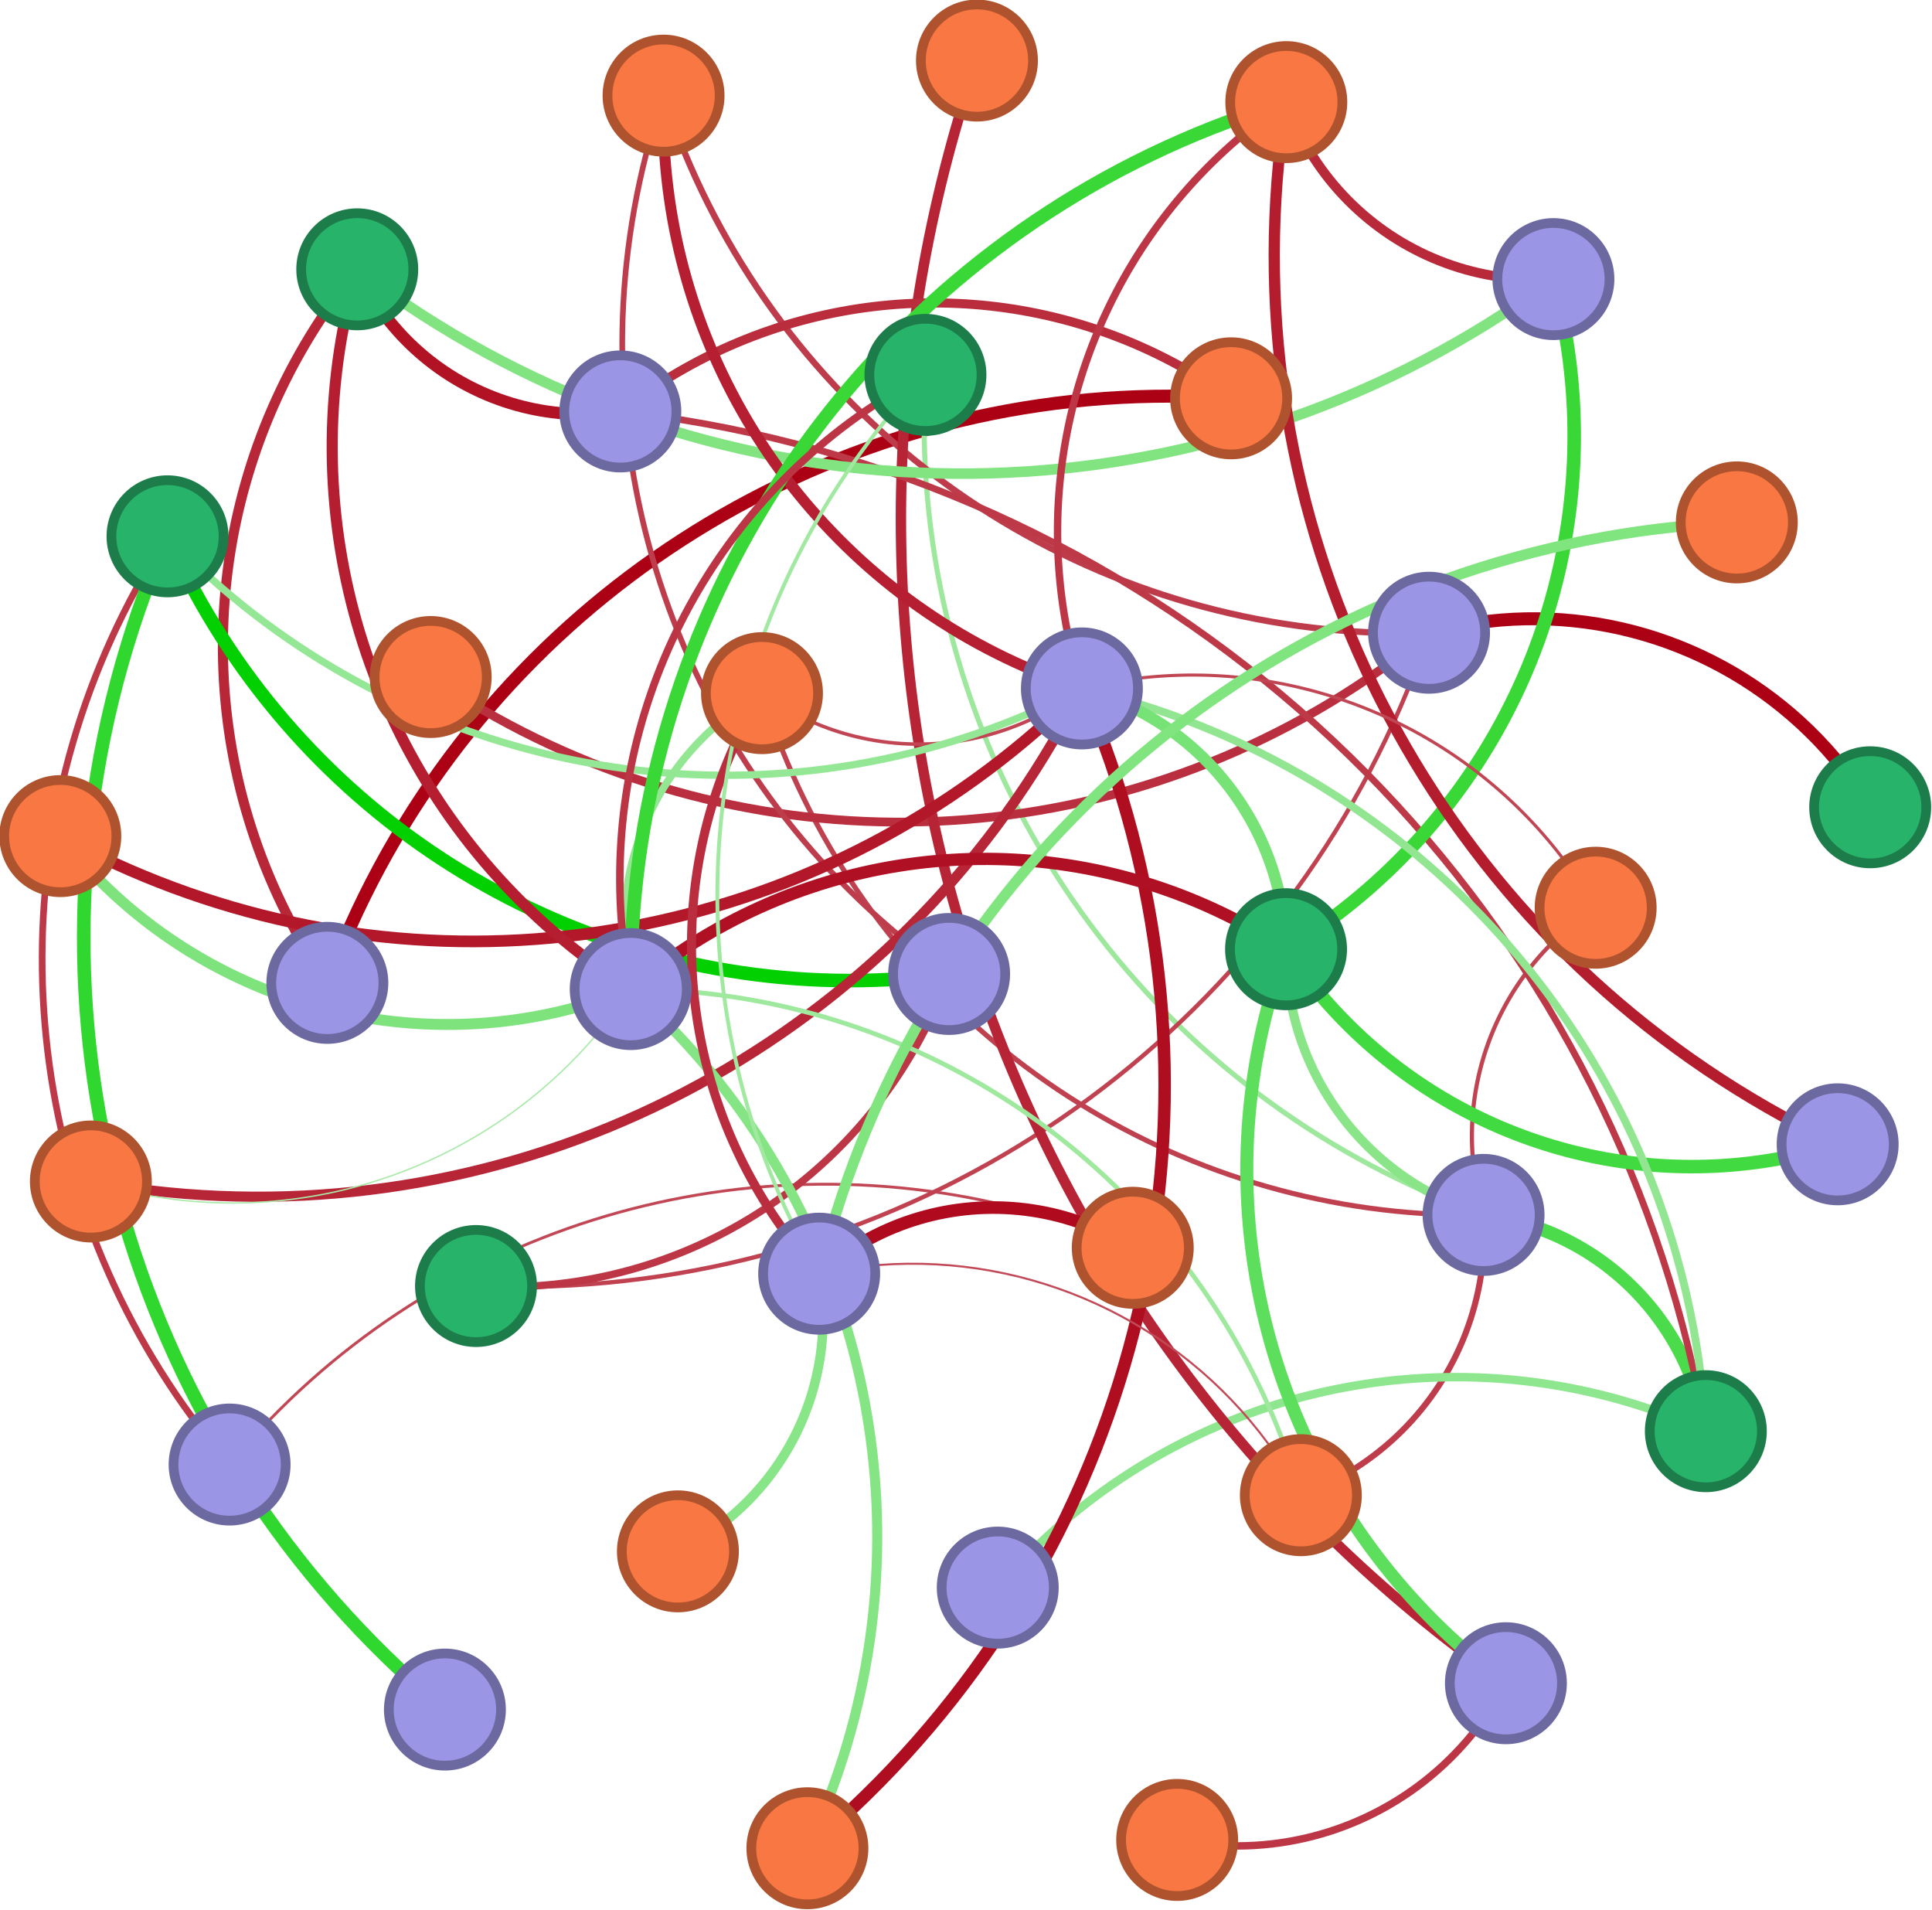
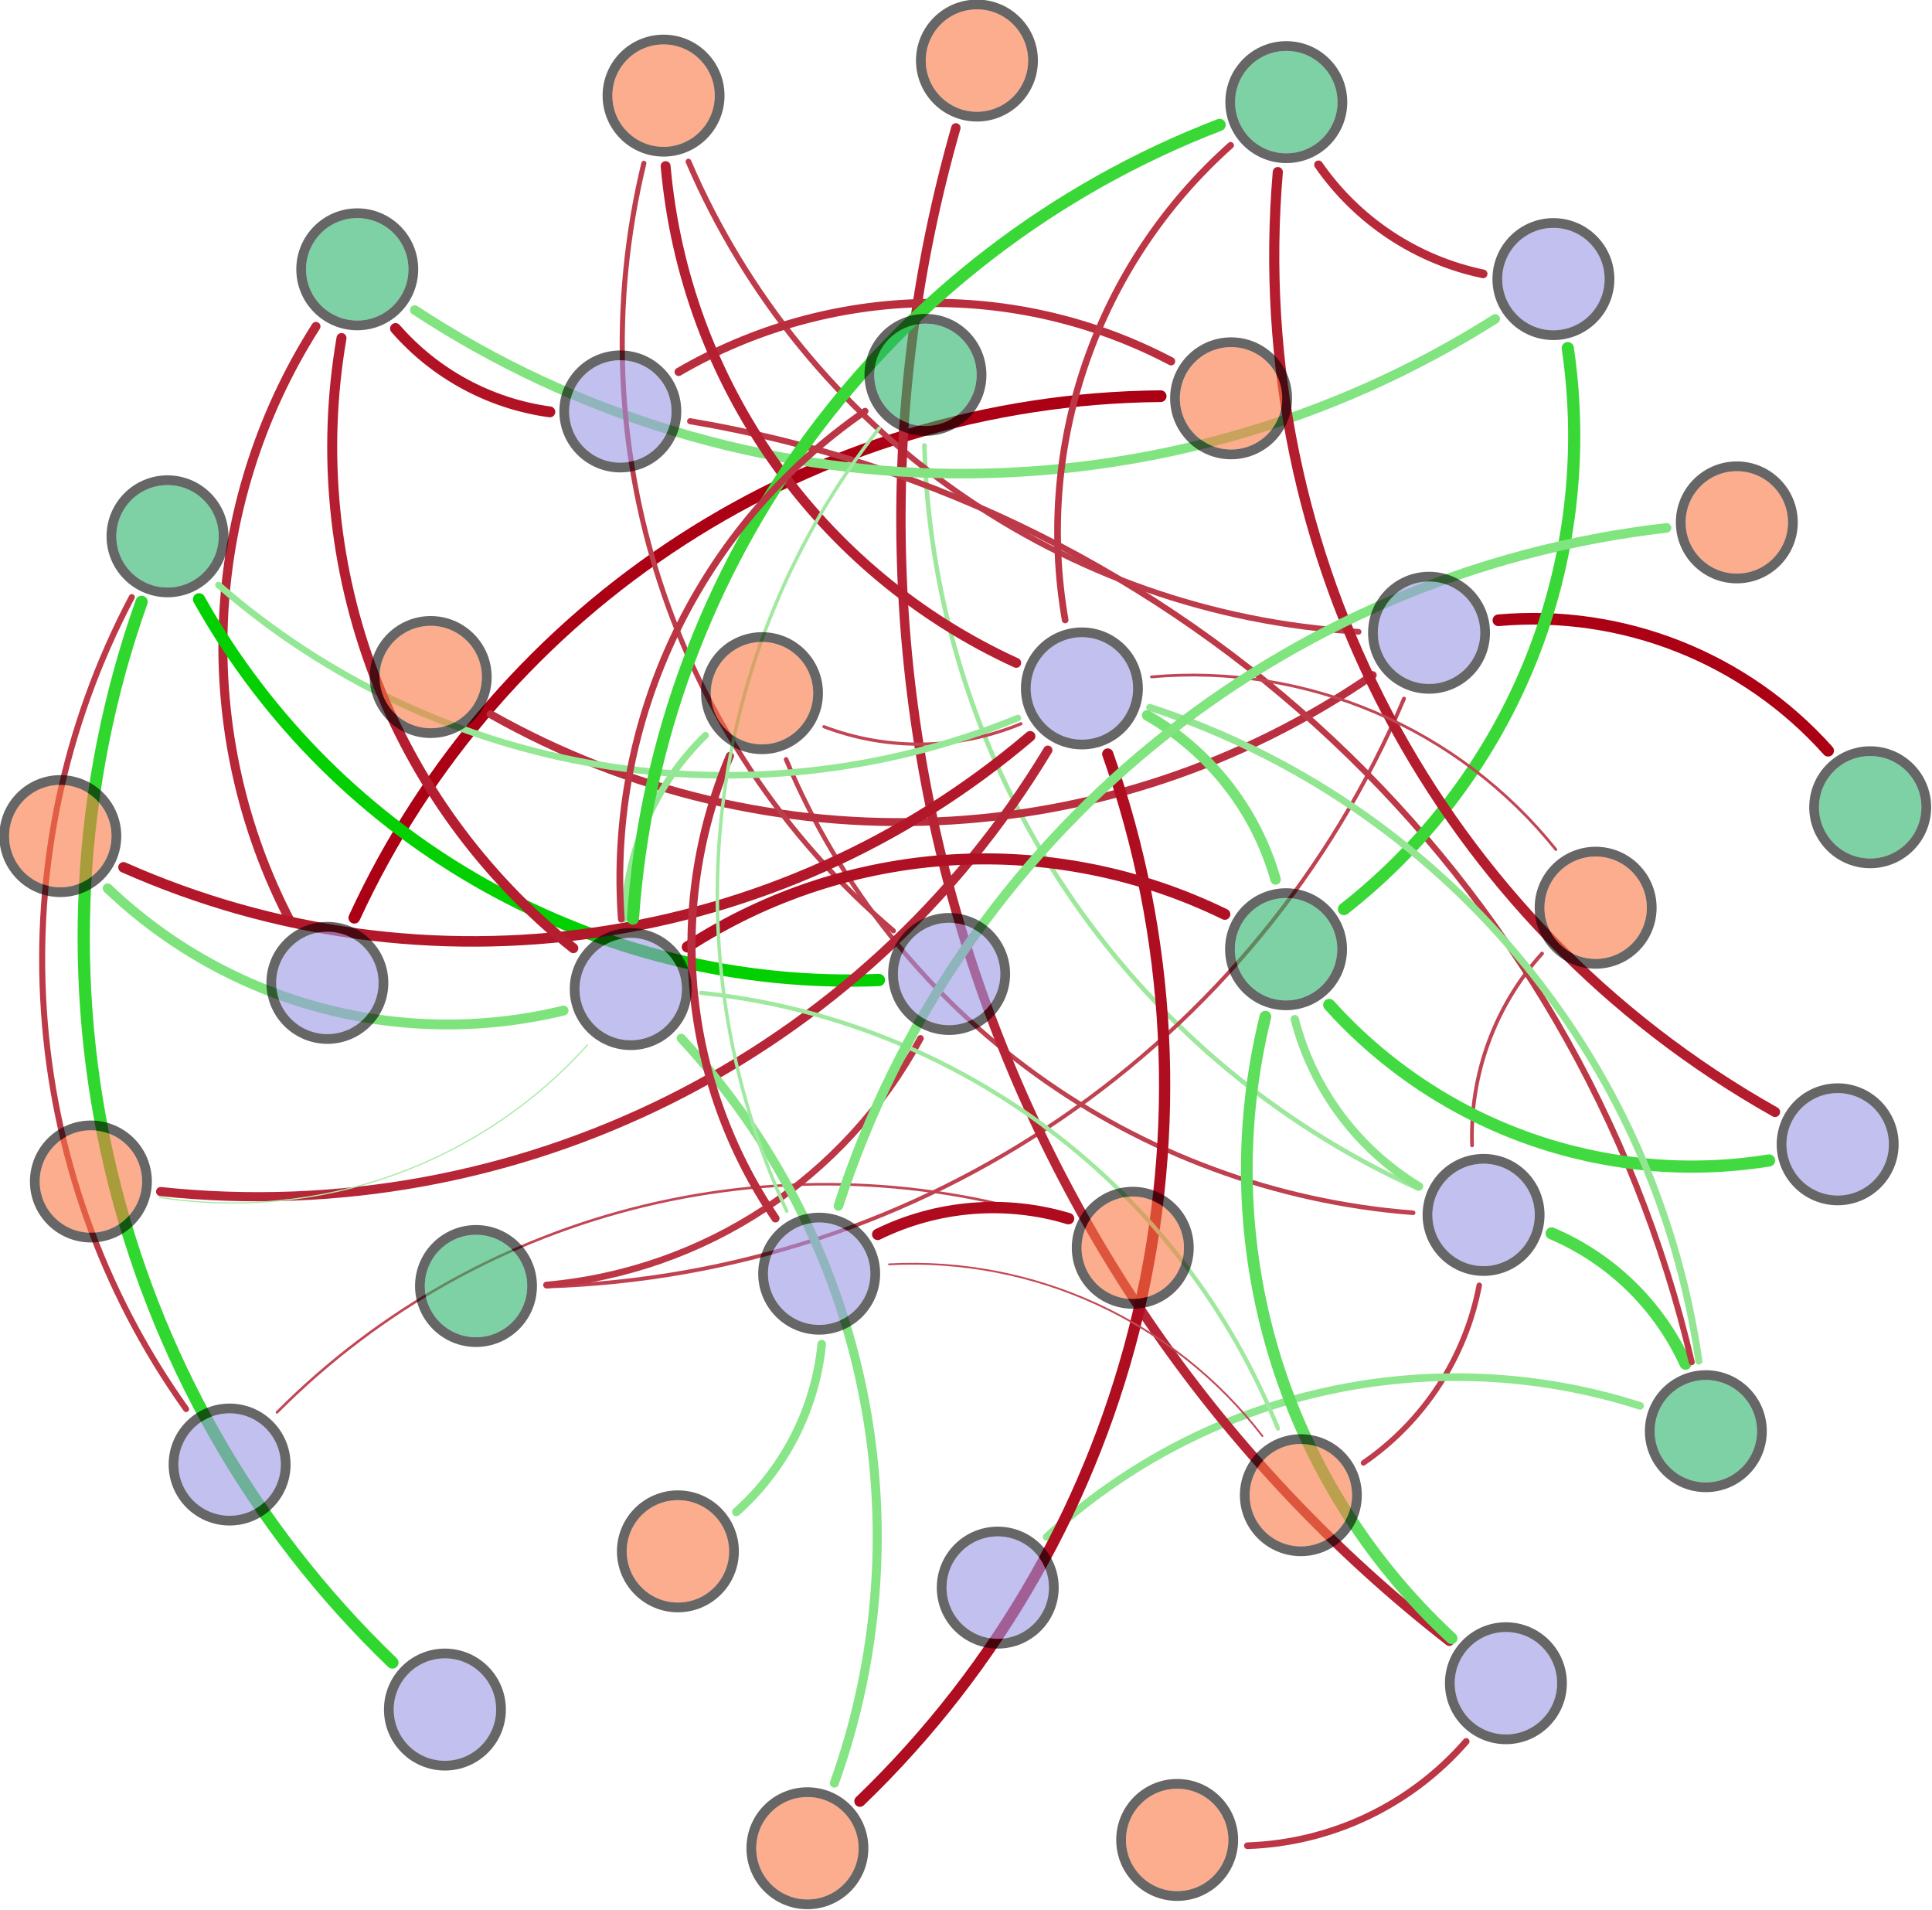
<svg xmlns="http://www.w3.org/2000/svg" contentScriptType="text/ecmascript" width="1420.0" zoomAndPan="magnify" contentStyleType="text/css" viewBox="-707 -697 1420 1403" height="1403.0" preserveAspectRatio="xMidYMid meet" version="1.1">
  <g id="edges">
-     <path stroke-linecap="round" fill="none" class="id_Bacterial_16S_rRNA id_S-TN" d="M -449.474,-16.234 A 659.187,659.187 0,0 1,153.064,-405.898" stroke="#ac0014" stroke-width="9.568" stroke-opacity="1.0" />
-     <path stroke-linecap="round" fill="none" class="id_Bacterial_16S_rRNA id_W-NO_{2}^{-}" d="M -489.822,-12.935 A 437.343,437.343 0,0 1,-470.963,-463.012" stroke="#b72738" stroke-width="7.388" stroke-opacity="1.0" />
-     <path stroke-linecap="round" fill="none" class="id_Archaeal_16S_rRNA id_S-TP" d="M 375.317,151.691 A 200.243,200.243 0,0 1,431.217,-1.474" stroke="#c04351" stroke-width="3.031" stroke-opacity="1.0" />
-     <path stroke-linecap="round" fill="none" class="id_Archaeal_16S_rRNA id_S-Size-d(0.5)" d="M 381.439,240.512 A 204.89,204.89 0,0 1,289.275,381.861" stroke="#be3c4b" stroke-width="4.473" stroke-opacity="1.0" />
-     <path stroke-linecap="round" fill="none" class="id_Archaeal_16S_rRNA id_S-Size-d(0.9)" d="M 338.615,194.701 A 545.356,545.356 0,0 1,-131.907,-145.452" stroke="#bf404e" stroke-width="3.726" stroke-opacity="1.0" />
-     <path stroke-linecap="round" fill="none" class="id_Archaeal_16S_rRNA id_W-pH" d="M 426.85,206.679 A 189.937,189.937 0,0 1,534.658,311.555" stroke="#4cdb4b" stroke-width="9.846" stroke-opacity="1.0" />
-     <path stroke-linecap="round" fill="none" class="id_Archaeal_16S_rRNA id_W-TN" d="M 341.749,179.261 A 617.627,617.627 0,0 1,-27.727,-376.74" stroke="#9de89c" stroke-width="3.718" stroke-opacity="1.0" />
-     <path stroke-linecap="round" fill="none" class="id_Archaeal_16S_rRNA id_W-NH_{4}^{+}" d="M 342.115,178.366 A 202.746,202.746 0,0 1,242.997,45.063" stroke="#8ae589" stroke-width="6.773" stroke-opacity="1.0" />
-     <path stroke-linecap="round" fill="none" class="id_AOA_amoA id_S-Size-d(0.1)" d="M -508.33,345.844 A 568.877,568.877 0,0 1,83.773,203.763" stroke="#c14755" stroke-width="2.103" stroke-opacity="1.0" />
-     <path stroke-linecap="round" fill="none" class="id_AOA_amoA id_W-COD" d="M -566.099,344.104 A 569.688,569.688 0,0 1,-606.813,-264.423" stroke="#bd3948" stroke-width="4.912" stroke-opacity="1.0" />
-     <path stroke-linecap="round" fill="none" class="id_AOB_amoA id_W-COD" d="M -413.511,529.516 A 738.274,738.274 0,0 1,-600.537,-261.32" stroke="#30d72e" stroke-width="9.981" stroke-opacity="1.0" />
-     <path stroke-linecap="round" fill="none" class="id_nxrA id_S-Size-d((0.9-0.1)/0.5)" d="M 298.531,-232.376 A 572.713,572.713 0,0 1,-203.734,-584.72" stroke="#bd3b4a" stroke-width="4.667" stroke-opacity="1.0" />
-     <path stroke-linecap="round" fill="none" class="id_nxrA id_HIX" d="M 307.698,-204.891 A 612.078,612.078 0,0 1,-352.547,-175.608" stroke="#ba2f3f" stroke-width="6.479" stroke-opacity="1.0" />
-     <path stroke-linecap="round" fill="none" class="id_nxrA id_W-NO_{3}^{-}" d="M 387.326,-240.494 A 290.572,290.572 0,0 1,641.26,-140.056" stroke="#ac0115" stroke-width="9.521" stroke-opacity="1.0" />
-     <path stroke-linecap="round" fill="none" class="id_nxrA id_W-T" d="M 327.626,-190.089 A 707.653,707.653 0,0 1,-312.344,248.505" stroke="#c04251" stroke-width="3.165" stroke-opacity="1.0" />
-     <path stroke-linecap="round" fill="none" class="id_narG id_W-pH" d="M 57.206,437.165 A 444.156,444.156 0,0 1,505.1,338.248" stroke="#8ee68e" stroke-width="6.225" stroke-opacity="1.0" />
-     <path stroke-linecap="round" fill="none" class="id_napA id_Ⅲ-Area" d="M 375.157,577.281 A 223.05,223.05 0,0 1,202.79,659.433" stroke="#bc3645" stroke-width="5.465" stroke-opacity="1.0" />
-     <path stroke-linecap="round" fill="none" class="id_napA id_Ⅴ-Area" d="M 363.72,513.362 A 1045.134,1045.134 0,0 1,-2.489,-609.789" stroke="#b72435" stroke-width="7.647" stroke-opacity="1.0" />
-     <path stroke-linecap="round" fill="none" class="id_napA id_W-NH_{4}^{+}" d="M 365.103,511.576 A 469.212,469.212 0,0 1,224.794,43.254" stroke="#5ede5d" stroke-width="9.555" stroke-opacity="1.0" />
-     <path stroke-linecap="round" fill="none" class="id_nirK id_S-TN" d="M -214.226,-420.146 A 374.176,374.176 0,0 1,159.929,-428.187" stroke="#b92d3d" stroke-width="6.708" stroke-opacity="1.0" />
-     <path stroke-linecap="round" fill="none" class="id_nirK id_W-pH" d="M -206.68,-388.627 A 912.141,912.141 0,0 1,537.972,310.759" stroke="#bd3948" stroke-width="4.951" stroke-opacity="1.0" />
-     <path stroke-linecap="round" fill="none" class="id_nirK id_W-NO_{2}^{-}" d="M -295.857,-393.514 A 183.127,183.127 0,0 1,-420.826,-461.018" stroke="#b11325" stroke-width="8.877" stroke-opacity="1.0" />
-     <path stroke-linecap="round" fill="none" class="id_nirS id_W-DO" d="M 390.012,-494.419 A 196.243,196.243 0,0 1,258.171,-581.754" stroke="#b82a3a" stroke-width="7.082" stroke-opacity="1.0" />
-     <path stroke-linecap="round" fill="none" class="id_nirS id_W-NO_{2}^{-}" d="M 397.888,-466.442 A 732.66,732.66 0,0 1,-407.987,-473.031" stroke="#81e480" stroke-width="7.779" stroke-opacity="1.0" />
-     <path stroke-linecap="round" fill="none" class="id_nirS id_W-NH_{4}^{+}" d="M 444.216,-448.127 A 441.827,441.827 0,0 1,275.25,-24.717" stroke="#39d837" stroke-width="9.96" stroke-opacity="1.0" />
-     <path stroke-linecap="round" fill="none" class="id_cnorB id_S-Size-d((0.9-0.1)/0.5)" d="M -45.002,-8.495 A 565.589,565.589 0,0 1,-232.081,-583.796" stroke="#be3d4c" stroke-width="4.16" stroke-opacity="1.0" />
-     <path stroke-linecap="round" fill="none" class="id_cnorB id_W-COD" d="M -54.015,22.836 A 548.646,548.646 0,0 1,-564.081,-262.722" stroke="#02d000" stroke-width="10.0" stroke-opacity="1.0" />
-     <path stroke-linecap="round" fill="none" class="id_cnorB id_W-T" d="M -27.218,59.813 A 347.111,347.111 0,0 1,-312.341,247.829" stroke="#bc3646" stroke-width="5.425" stroke-opacity="1.0" />
-     <path stroke-linecap="round" fill="none" class="id_hzsA id_W-DO" d="M 603.753,123.517 A 722.037,722.037 0,0 1,232.798,-577.518" stroke="#b41d2e" stroke-width="8.272" stroke-opacity="1.0" />
-     <path stroke-linecap="round" fill="none" class="id_hzsA id_W-NH_{4}^{+}" d="M 600.158,154.568 A 358.357,358.357 0,0 1,265.344,36.182" stroke="#42da41" stroke-width="9.92" stroke-opacity="1.0" />
-     <path stroke-linecap="round" fill="none" class="id_hzsB id_S-TP" d="M 132.298,-198.91 A 342.13,342.13 0,0 1,440.881,-67.212" stroke="#c14654" stroke-width="2.278" stroke-opacity="1.0" />
-     <path stroke-linecap="round" fill="none" class="id_hzsB id_S-Size-d(0.9)" d="M 49.84,-167.951 A 195.963,195.963 0,0 1,-107.942,-165.619" stroke="#c14553" stroke-width="2.585" stroke-opacity="1.0" />
-     <path stroke-linecap="round" fill="none" class="id_hzsB id_S-Size-d((0.9-0.1)/0.5)" d="M 46.3,-207.039 A 444.324,444.324 0,0 1,-218.326,-581.942" stroke="#b51f31" stroke-width="8.076" stroke-opacity="1.0" />
-     <path stroke-linecap="round" fill="none" class="id_hzsB id_Ⅰ-Area" d="M 66.751,-151.785 A 677.934,677.934 0,0 1,-595.895,177.841" stroke="#b72637" stroke-width="7.478" stroke-opacity="1.0" />
-     <path stroke-linecap="round" fill="none" class="id_hzsB id_Ⅱ-Area" d="M 55.448,-160.538 A 632.215,632.215 0,0 1,-622.626,-62.542" stroke="#b3182a" stroke-width="8.582" stroke-opacity="1.0" />
-     <path stroke-linecap="round" fill="none" class="id_hzsB id_Ⅳ-Area" d="M 104.812,-149.529 A 729.861,729.861 0,0 1,-80.048,631.427" stroke="#af0d20" stroke-width="9.156" stroke-opacity="1.0" />
-     <path stroke-linecap="round" fill="none" class="id_hzsB id_W-pH" d="M 131.401,-179.341 A 594.081,594.081 0,0 1,542.616,310.079" stroke="#92e691" stroke-width="5.745" stroke-opacity="1.0" />
-     <path stroke-linecap="round" fill="none" class="id_hzsB id_W-DO" d="M 77.138,-234.545 A 380.234,380.234 0,0 1,202.773,-594.826" stroke="#bc3645" stroke-width="5.45" stroke-opacity="1.0" />
-     <path stroke-linecap="round" fill="none" class="id_hzsB id_W-NH_{4}^{+}" d="M 129.888,-174.773 A 202.833,202.833 0,0 1,232.361,-43.897" stroke="#77e276" stroke-width="8.496" stroke-opacity="1.0" />
-     <path stroke-linecap="round" fill="none" class="id_hzsB id_W-COD" d="M 47.632,-172.077 A 567.744,567.744 0,0 1,-551.682,-271.759" stroke="#94e794" stroke-width="5.334" stroke-opacity="1.0" />
-     <path stroke-linecap="round" fill="none" class="id_hzo id_S-Size-d(0.5)" d="M -198.679,31.897 A 514.32,514.32 0,0 1,234.845,359.244" stroke="#9fe99e" stroke-width="3.428" stroke-opacity="1.0" />
-     <path stroke-linecap="round" fill="none" class="id_hzo id_S-Size-d(0.9)" d="M -248.467,-14.715 A 198.246,198.246 0,0 1,-183.335,-161.514" stroke="#93e792" stroke-width="5.566" stroke-opacity="1.0" />
-     <path stroke-linecap="round" fill="none" class="id_hzo id_Ⅰ-Area" d="M -270.5,65.497 A 351.01,351.01 0,0 1,-596.656,181.728" stroke="#a9eaa8" stroke-width="1.0" stroke-opacity="1.0" />
-     <path stroke-linecap="round" fill="none" class="id_hzo id_Ⅱ-Area" d="M -285.962,43.875 A 361.714,361.714 0,0 1,-632.893,-49.149" stroke="#7ee37d" stroke-width="8.038" stroke-opacity="1.0" />
-     <path stroke-linecap="round" fill="none" class="id_hzo id_Ⅳ-Area" d="M -211.148,60.863 A 537.143,537.143 0,0 1,-96.163,619.872" stroke="#85e484" stroke-width="7.375" stroke-opacity="1.0" />
-     <path stroke-linecap="round" fill="none" class="id_hzo id_W-DO" d="M -242.253,-14.984 A 675.45,675.45 0,0 1,195.947,-607.708" stroke="#39d837" stroke-width="9.961" stroke-opacity="1.0" />
-     <path stroke-linecap="round" fill="none" class="id_hzo id_W-TN" d="M -249.783,-14.546 A 417.19,417.19 0,0 1,-65.373,-398.747" stroke="#bc3545" stroke-width="5.528" stroke-opacity="1.0" />
-     <path stroke-linecap="round" fill="none" class="id_hzo id_W-NO_{2}^{-}" d="M -280.108,4.075 A 471.504,471.504 0,0 1,-454.756,-455.511" stroke="#b51e30" stroke-width="8.148" stroke-opacity="1.0" />
-     <path stroke-linecap="round" fill="none" class="id_hzo id_W-NH_{4}^{+}" d="M -207.725,2.742 A 402.126,402.126 0,0 1,199.512,-22.017" stroke="#b01023" stroke-width="9.014" stroke-opacity="1.0" />
-     <path stroke-linecap="round" fill="none" class="id_nifH id_S-Size-d(0.1)" d="M -68.176,213.293 A 192.717,192.717 0,0 1,85.119,200.636" stroke="#af0a1d" stroke-width="9.273" stroke-opacity="1.0" />
-     <path stroke-linecap="round" fill="none" class="id_nifH id_S-Size-d(0.5)" d="M -60.573,232.528 A 324.711,324.711 0,0 1,225.112,363.882" stroke="#c24957" stroke-width="1.481" stroke-opacity="1.0" />
-     <path stroke-linecap="round" fill="none" class="id_nifH id_S-Size-d(0.9)" d="M -133.046,204.071 A 357.211,357.211 0,0 1,-167.738,-147.966" stroke="#b92d3e" stroke-width="6.645" stroke-opacity="1.0" />
-     <path stroke-linecap="round" fill="none" class="id_nifH id_BIX" d="M -92.868,195.785 A 726.323,726.323 0,0 1,524.862,-309.851" stroke="#80e47f" stroke-width="7.813" stroke-opacity="1.0" />
-     <path stroke-linecap="round" fill="none" class="id_nifH id_β:α" d="M -102.445,283.667 A 190.786,190.786 0,0 1,-171.132,418.642" stroke="#88e588" stroke-width="6.967" stroke-opacity="1.0" />
-     <path stroke-linecap="round" fill="none" class="id_nifH id_W-TN" d="M -125.812,199.309 A 554.224,554.224 0,0 1,-56.366,-387.873" stroke="#a1e9a1" stroke-width="2.805" stroke-opacity="1.0" />
+     <path stroke-linecap="round" fill="none" class="id_Bacterial_16S_rRNA id_S-TN" d="M -446.576,-22.611 A 659.187,659.187 0,0 1,146.059,-405.871" stroke="#ac0014" stroke-width="8.611" stroke-opacity="1.0" />
+     <path stroke-linecap="round" fill="none" class="id_Bacterial_16S_rRNA id_W-NO_{2}^{-}" d="M -493.128,-19.117 A 437.343,437.343 0,0 1,-474.775,-457.128" stroke="#b72738" stroke-width="6.649" stroke-opacity="1.0" />
+     <path stroke-linecap="round" fill="none" class="id_Archaeal_16S_rRNA id_S-TP" d="M 374.953,144.649 A 200.243,200.243 0,0 1,426.402,3.677" stroke="#c04351" stroke-width="2.728" stroke-opacity="1.0" />
+     <path stroke-linecap="round" fill="none" class="id_Archaeal_16S_rRNA id_S-Size-d(0.5)" d="M 380.242,247.459 A 204.89,204.89 0,0 1,295.149,377.964" stroke="#be3c4b" stroke-width="4.026" stroke-opacity="1.0" />
+     <path stroke-linecap="round" fill="none" class="id_Archaeal_16S_rRNA id_S-Size-d(0.9)" d="M 331.625,194.204 A 545.356,545.356 0,0 1,-129.244,-138.972" stroke="#bf404e" stroke-width="3.354" stroke-opacity="1.0" />
+     <path stroke-linecap="round" fill="none" class="id_Archaeal_16S_rRNA id_W-pH" d="M 433.395,209.317 A 189.937,189.937 0,0 1,531.841,305.085" stroke="#4cdb4b" stroke-width="8.861" stroke-opacity="1.0" />
+     <path stroke-linecap="round" fill="none" class="id_Archaeal_16S_rRNA id_W-TN" d="M 335.35,176.411 A 617.627,617.627 0,0 1,-27.578,-369.736" stroke="#9de89c" stroke-width="3.346" stroke-opacity="1.0" />
+     <path stroke-linecap="round" fill="none" class="id_Archaeal_16S_rRNA id_W-NH_{4}^{+}" d="M 336.021,174.821 A 202.746,202.746 0,0 1,244.637,51.919" stroke="#8ae589" stroke-width="6.096" stroke-opacity="1.0" />
+     <path stroke-linecap="round" fill="none" class="id_AOA_amoA id_S-Size-d(0.1)" d="M -503.419,340.847 A 568.877,568.877 0,0 1,77.129,201.539" stroke="#c14755" stroke-width="1.893" stroke-opacity="1.0" />
+     <path stroke-linecap="round" fill="none" class="id_AOA_amoA id_W-COD" d="M -570.201,338.424 A 569.688,569.688 0,0 1,-610.122,-258.248" stroke="#bd3948" stroke-width="4.421" stroke-opacity="1.0" />
+     <path stroke-linecap="round" fill="none" class="id_AOB_amoA id_W-COD" d="M -418.585,524.689 A 738.274,738.274 0,0 1,-602.911,-254.731" stroke="#30d72e" stroke-width="8.983" stroke-opacity="1.0" />
+     <path stroke-linecap="round" fill="none" class="id_nxrA id_S-Size-d((0.9-0.1)/0.5)" d="M 291.534,-232.744 A 572.713,572.713 0,0 1,-201.006,-578.267" stroke="#bd3b4a" stroke-width="4.2" stroke-opacity="1.0" />
+     <path stroke-linecap="round" fill="none" class="id_nxrA id_HIX" d="M 301.952,-200.884 A 612.078,612.078 0,0 1,-346.469,-172.126" stroke="#ba2f3f" stroke-width="5.831" stroke-opacity="1.0" />
+     <path stroke-linecap="round" fill="none" class="id_nxrA id_W-NO_{3}^{-}" d="M 394.315,-241.198 A 290.572,290.572 0,0 1,636.644,-145.35" stroke="#ac0115" stroke-width="8.569" stroke-opacity="1.0" />
+     <path stroke-linecap="round" fill="none" class="id_nxrA id_W-T" d="M 324.932,-183.623 A 707.653,707.653 0,0 1,-305.342,248.325" stroke="#c04251" stroke-width="2.848" stroke-opacity="1.0" />
+     <path stroke-linecap="round" fill="none" class="id_narG id_W-pH" d="M 62.326,432.376 A 444.156,444.156 0,0 1,498.44,336.06" stroke="#8ee68e" stroke-width="5.603" stroke-opacity="1.0" />
+     <path stroke-linecap="round" fill="none" class="id_napA id_Ⅲ-Area" d="M 370.624,582.668 A 223.05,223.05 0,0 1,209.83,659.304" stroke="#bc3645" stroke-width="4.919" stroke-opacity="1.0" />
+     <path stroke-linecap="round" fill="none" class="id_napA id_Ⅴ-Area" d="M 358.182,509.079 A 1045.134,1045.134 0,0 1,-4.438,-603.063" stroke="#b72435" stroke-width="6.882" stroke-opacity="1.0" />
+     <path stroke-linecap="round" fill="none" class="id_napA id_W-NH_{4}^{+}" d="M 359.923,506.854 A 469.212,469.212 0,0 1,223.063,50.046" stroke="#5ede5d" stroke-width="8.6" stroke-opacity="1.0" />
+     <path stroke-linecap="round" fill="none" class="id_nirK id_S-TN" d="M -208.195,-423.727 A 374.176,374.176 0,0 1,153.749,-431.506" stroke="#b92d3d" stroke-width="6.038" stroke-opacity="1.0" />
+     <path stroke-linecap="round" fill="none" class="id_nirK id_W-pH" d="M -199.771,-387.487 A 912.141,912.141 0,0 1,536.402,303.935" stroke="#bd3948" stroke-width="4.456" stroke-opacity="1.0" />
+     <path stroke-linecap="round" fill="none" class="id_nirK id_W-NO_{2}^{-}" d="M -302.871,-394.334 A 183.127,183.127 0,0 1,-416.295,-455.602" stroke="#b11325" stroke-width="7.989" stroke-opacity="1.0" />
+     <path stroke-linecap="round" fill="none" class="id_nirS id_W-DO" d="M 383.084,-495.739 A 196.243,196.243 0,0 1,262.09,-575.889" stroke="#b82a3a" stroke-width="6.374" stroke-opacity="1.0" />
+     <path stroke-linecap="round" fill="none" class="id_nirS id_W-NO_{2}^{-}" d="M 391.989,-462.667 A 732.66,732.66 0,0 1,-402.15,-469.16" stroke="#81e480" stroke-width="7.001" stroke-opacity="1.0" />
+     <path stroke-linecap="round" fill="none" class="id_nirS id_W-NH_{4}^{+}" d="M 445.295,-441.2 A 441.827,441.827 0,0 1,280.801,-28.998" stroke="#39d837" stroke-width="8.964" stroke-opacity="1.0" />
+     <path stroke-linecap="round" fill="none" class="id_cnorB id_S-Size-d((0.9-0.1)/0.5)" d="M -50.369,-13 A 565.589,565.589 0,0 1,-233.772,-576.996" stroke="#be3d4c" stroke-width="3.744" stroke-opacity="1.0" />
+     <path stroke-linecap="round" fill="none" class="id_cnorB id_W-COD" d="M -61.015,23.151 A 548.646,548.646 0,0 1,-560.692,-256.589" stroke="#02d000" stroke-width="9.0" stroke-opacity="1.0" />
+     <path stroke-linecap="round" fill="none" class="id_cnorB id_W-T" d="M -30.481,66.026 A 347.111,347.111 0,0 1,-305.346,247.277" stroke="#bc3646" stroke-width="4.882" stroke-opacity="1.0" />
+     <path stroke-linecap="round" fill="none" class="id_hzsA id_W-DO" d="M 597.632,120.113 A 722.037,722.037 0,0 1,232.169,-570.542" stroke="#b41d2e" stroke-width="7.445" stroke-opacity="1.0" />
+     <path stroke-linecap="round" fill="none" class="id_hzsA id_W-NH_{4}^{+}" d="M 593.242,155.746 A 358.357,358.357 0,0 1,269.982,41.446" stroke="#42da41" stroke-width="8.928" stroke-opacity="1.0" />
+     <path stroke-linecap="round" fill="none" class="id_hzsB id_S-TP" d="M 139.282,-199.602 A 342.13,342.13 0,0 1,436.549,-72.734" stroke="#c14654" stroke-width="2.05" stroke-opacity="1.0" />
+     <path stroke-linecap="round" fill="none" class="id_hzsB id_S-Size-d(0.9)" d="M 43.375,-165.132 A 195.963,195.963 0,0 1,-101.396,-162.992" stroke="#c14553" stroke-width="2.327" stroke-opacity="1.0" />
+     <path stroke-linecap="round" fill="none" class="id_hzsB id_S-Size-d((0.9-0.1)/0.5)" d="M 39.903,-209.906 A 444.324,444.324 0,0 1,-217.767,-574.954" stroke="#b51f31" stroke-width="7.269" stroke-opacity="1.0" />
+     <path stroke-linecap="round" fill="none" class="id_hzsB id_Ⅰ-Area" d="M 63.168,-145.766 A 677.934,677.934 0,0 1,-588.934,178.614" stroke="#b72637" stroke-width="6.731" stroke-opacity="1.0" />
+     <path stroke-linecap="round" fill="none" class="id_hzsB id_Ⅱ-Area" d="M 50.139,-155.968 A 632.215,632.215 0,0 1,-616.24,-59.663" stroke="#b3182a" stroke-width="7.723" stroke-opacity="1.0" />
+     <path stroke-linecap="round" fill="none" class="id_hzsB id_Ⅳ-Area" d="M 107.18,-142.938 A 729.861,729.861 0,0 1,-74.977,626.597" stroke="#af0d20" stroke-width="8.24" stroke-opacity="1.0" />
+     <path stroke-linecap="round" fill="none" class="id_hzsB id_W-pH" d="M 138.073,-177.205 A 594.081,594.081 0,0 1,541.662,303.138" stroke="#92e691" stroke-width="5.171" stroke-opacity="1.0" />
+     <path stroke-linecap="round" fill="none" class="id_hzsB id_W-DO" d="M 75.876,-241.445 A 380.234,380.234 0,0 1,197.494,-590.207" stroke="#bc3645" stroke-width="4.905" stroke-opacity="1.0" />
+     <path stroke-linecap="round" fill="none" class="id_hzsB id_W-NH_{4}^{+}" d="M 136.069,-171.383 A 202.833,202.833 0,0 1,230.552,-50.711" stroke="#77e276" stroke-width="7.646" stroke-opacity="1.0" />
+     <path stroke-linecap="round" fill="none" class="id_hzsB id_W-COD" d="M 41.161,-169.39 A 567.744,567.744 0,0 1,-546.43,-267.122" stroke="#94e794" stroke-width="4.801" stroke-opacity="1.0" />
+     <path stroke-linecap="round" fill="none" class="id_hzo id_S-Size-d(0.5)" d="M -191.705,32.577 A 514.32,514.32 0,0 1,232.282,352.722" stroke="#9fe99e" stroke-width="3.085" stroke-opacity="1.0" />
+     <path stroke-linecap="round" fill="none" class="id_hzo id_S-Size-d(0.9)" d="M -248.338,-21.766 A 198.246,198.246 0,0 1,-188.476,-156.686" stroke="#93e792" stroke-width="5.01" stroke-opacity="1.0" />
+     <path stroke-linecap="round" fill="none" class="id_hzo id_Ⅰ-Area" d="M -275.141,70.76 A 351.01,351.01 0,0 1,-589.733,182.87" stroke="#a9eaa8" stroke-width="0.9" stroke-opacity="1.0" />
+     <path stroke-linecap="round" fill="none" class="id_hzo id_Ⅱ-Area" d="M -292.763,45.596 A 361.714,361.714 0,0 1,-627.865,-44.256" stroke="#7ee37d" stroke-width="7.234" stroke-opacity="1.0" />
+     <path stroke-linecap="round" fill="none" class="id_hzo id_Ⅳ-Area" d="M -206.339,65.96 A 537.143,537.143 0,0 1,-93.756,613.291" stroke="#85e484" stroke-width="6.638" stroke-opacity="1.0" />
+     <path stroke-linecap="round" fill="none" class="id_hzo id_W-DO" d="M -241.8,-21.974 A 675.45,675.45 0,0 1,189.397,-605.226" stroke="#39d837" stroke-width="8.965" stroke-opacity="1.0" />
+     <path stroke-linecap="round" fill="none" class="id_hzo id_W-TN" d="M -250.344,-21.536 A 417.19,417.19 0,0 1,-71.178,-394.813" stroke="#bc3545" stroke-width="4.975" stroke-opacity="1.0" />
+     <path stroke-linecap="round" fill="none" class="id_hzo id_W-NO_{2}^{-}" d="M -285.616,-0.259 A 471.504,471.504 0,0 1,-455.996,-448.612" stroke="#b51e30" stroke-width="7.333" stroke-opacity="1.0" />
+     <path stroke-linecap="round" fill="none" class="id_hzo id_W-NH_{4}^{+}" d="M -201.874,-1.124 A 402.126,402.126 0,0 1,193.236,-25.146" stroke="#b01023" stroke-width="8.113" stroke-opacity="1.0" />
+     <path stroke-linecap="round" fill="none" class="id_nifH id_S-Size-d(0.1)" d="M -61.901,210.069 A 192.717,192.717 0,0 1,78.4,198.485" stroke="#af0a1d" stroke-width="8.346" stroke-opacity="1.0" />
+     <path stroke-linecap="round" fill="none" class="id_nifH id_S-Size-d(0.5)" d="M -53.567,232.082 A 324.711,324.711 0,0 1,220.891,358.274" stroke="#c24957" stroke-width="1.333" stroke-opacity="1.0" />
+     <path stroke-linecap="round" fill="none" class="id_nifH id_S-Size-d(0.9)" d="M -137.045,198.306 A 357.211,357.211 0,0 1,-170.534,-141.532" stroke="#b92d3e" stroke-width="5.981" stroke-opacity="1.0" />
+     <path stroke-linecap="round" fill="none" class="id_nifH id_BIX" d="M -90.745,189.11 A 726.323,726.323 0,0 1,517.899,-309.089" stroke="#80e47f" stroke-width="7.032" stroke-opacity="1.0" />
+     <path stroke-linecap="round" fill="none" class="id_nifH id_β:α" d="M -103.017,290.7 A 190.786,190.786 0,0 1,-165.782,414.04" stroke="#88e588" stroke-width="6.27" stroke-opacity="1.0" />
+     <path stroke-linecap="round" fill="none" class="id_nifH id_W-TN" d="M -128.788,192.966 A 554.224,554.224 0,0 1,-60.74,-382.399" stroke="#a1e9a1" stroke-width="2.525" stroke-opacity="1.0" />
  </g>
  <g id="nodes">
-     <circle fill-opacity="1.0" fill="#9a96e5" r="41.216" cx="-466.391" class="id_Bacterial_16S_rRNA" cy="25.249" stroke="#6b69a0" stroke-opacity="1.0" stroke-width="7.168" />
-     <circle fill-opacity="1.0" fill="#f97743" r="41.216" cx="197.836" class="id_S-TN" cy="-404.31" stroke="#ae532e" stroke-opacity="1.0" stroke-width="7.168" />
-     <circle fill-opacity="1.0" fill="#28b36a" r="41.216" cx="-444.42" class="id_W-NO_{2}^{-}" cy="-499.102" stroke="#1c7d4a" stroke-opacity="1.0" stroke-width="7.168" />
-     <circle fill-opacity="1.0" fill="#9a96e5" r="41.216" cx="383.402" class="id_Archaeal_16S_rRNA" cy="195.755" stroke="#6b69a0" stroke-opacity="1.0" stroke-width="7.168" />
-     <circle fill-opacity="1.0" fill="#f97743" r="41.216" cx="465.785" class="id_S-TP" cy="-29.972" stroke="#ae532e" stroke-opacity="1.0" stroke-width="7.168" />
-     <circle fill-opacity="1.0" fill="#f97743" r="41.216" cx="249.113" class="id_S-Size-d(0.5)" cy="401.711" stroke="#ae532e" stroke-opacity="1.0" stroke-width="7.168" />
-     <circle fill-opacity="1.0" fill="#f97743" r="41.216" cx="-146.95" class="id_S-Size-d(0.9)" cy="-187.651" stroke="#ae532e" stroke-opacity="1.0" stroke-width="7.168" />
-     <circle fill-opacity="1.0" fill="#28b36a" r="41.216" cx="546.776" class="id_W-pH" cy="354.685" stroke="#1c7d4a" stroke-opacity="1.0" stroke-width="7.168" />
-     <circle fill-opacity="1.0" fill="#28b36a" r="41.216" cx="-26.799" class="id_W-TN" cy="-421.53" stroke="#1c7d4a" stroke-opacity="1.0" stroke-width="7.168" />
-     <circle fill-opacity="1.0" fill="#28b36a" r="41.216" cx="238.232" class="id_W-NH_{4}^{+}" cy="0.517" stroke="#1c7d4a" stroke-opacity="1.0" stroke-width="7.168" />
-     <circle fill-opacity="1.0" fill="#9a96e5" r="41.216" cx="-538.245" class="id_AOA_amoA" cy="379.192" stroke="#6b69a0" stroke-opacity="1.0" stroke-width="7.168" />
-     <circle fill-opacity="1.0" fill="#f97743" r="41.216" cx="125.564" class="id_S-Size-d(0.1)" cy="219.906" stroke="#ae532e" stroke-opacity="1.0" stroke-width="7.168" />
-     <circle fill-opacity="1.0" fill="#28b36a" r="41.216" cx="-583.881" class="id_W-COD" cy="-302.909" stroke="#1c7d4a" stroke-opacity="1.0" stroke-width="7.168" />
-     <circle fill-opacity="1.0" fill="#9a96e5" r="41.216" cx="-379.991" class="id_AOB_amoA" cy="559.239" stroke="#6b69a0" stroke-opacity="1.0" stroke-width="7.168" />
-     <circle fill-opacity="1.0" fill="#9a96e5" r="41.216" cx="343.33" class="id_nxrA" cy="-232.046" stroke="#6b69a0" stroke-opacity="1.0" stroke-width="7.168" />
-     <circle fill-opacity="1.0" fill="#f97743" r="41.216" cx="-219.293" class="id_S-Size-d((0.9-0.1)/0.5)" cy="-626.731" stroke="#ae532e" stroke-opacity="1.0" stroke-width="7.168" />
-     <circle fill-opacity="1.0" fill="#f97743" r="41.216" cx="-390.443" class="id_HIX" cy="-199.503" stroke="#ae532e" stroke-opacity="1.0" stroke-width="7.168" />
-     <circle fill-opacity="1.0" fill="#28b36a" r="41.216" cx="667.574" class="id_W-NO_{3}^{-}" cy="-103.798" stroke="#1c7d4a" stroke-opacity="1.0" stroke-width="7.168" />
-     <circle fill-opacity="1.0" fill="#28b36a" r="41.216" cx="-357.141" class="id_W-T" cy="248.011" stroke="#1c7d4a" stroke-opacity="1.0" stroke-width="7.168" />
-     <circle fill-opacity="1.0" fill="#9a96e5" r="41.216" cx="26.33" class="id_narG" cy="469.626" stroke="#6b69a0" stroke-opacity="1.0" stroke-width="7.168" />
-     <circle fill-opacity="1.0" fill="#9a96e5" r="41.216" cx="399.826" class="id_napA" cy="539.884" stroke="#6b69a0" stroke-opacity="1.0" stroke-width="7.168" />
-     <circle fill-opacity="1.0" fill="#f97743" r="41.216" cx="158.205" class="id_Ⅲ-Area" cy="655.043" stroke="#ae532e" stroke-opacity="1.0" stroke-width="7.168" />
-     <circle fill-opacity="1.0" fill="#f97743" r="41.216" cx="11.045" class="id_Ⅴ-Area" cy="-652.496" stroke="#ae532e" stroke-opacity="1.0" stroke-width="7.168" />
-     <circle fill-opacity="1.0" fill="#9a96e5" r="41.216" cx="-251.072" class="id_nirK" cy="-394.662" stroke="#6b69a0" stroke-opacity="1.0" stroke-width="7.168" />
-     <circle fill-opacity="1.0" fill="#9a96e5" r="41.216" cx="434.742" class="id_nirS" cy="-491.914" stroke="#6b69a0" stroke-opacity="1.0" stroke-width="7.168" />
-     <circle fill-opacity="1.0" fill="#f97743" r="41.216" cx="238.418" class="id_W-DO" cy="-621.964" stroke="#ae532e" stroke-opacity="1.0" stroke-width="7.168" />
-     <circle fill-opacity="1.0" fill="#9a96e5" r="41.216" cx="-9.406" class="id_cnorB" cy="18.707" stroke="#6b69a0" stroke-opacity="1.0" stroke-width="7.168" />
-     <circle fill-opacity="1.0" fill="#9a96e5" r="41.216" cx="643.663" class="id_hzsA" cy="143.871" stroke="#6b69a0" stroke-opacity="1.0" stroke-width="7.168" />
-     <circle fill-opacity="1.0" fill="#9a96e5" r="41.216" cx="88.18" class="id_hzsB" cy="-191.127" stroke="#6b69a0" stroke-opacity="1.0" stroke-width="7.168" />
-     <circle fill-opacity="1.0" fill="#f97743" r="41.216" cx="-640.2" class="id_Ⅰ-Area" cy="171.197" stroke="#ae532e" stroke-opacity="1.0" stroke-width="7.168" />
-     <circle fill-opacity="1.0" fill="#f97743" r="41.216" cx="-662.678" class="id_Ⅱ-Area" cy="-82.613" stroke="#ae532e" stroke-opacity="1.0" stroke-width="7.168" />
-     <circle fill-opacity="1.0" fill="#f97743" r="41.216" cx="-113.565" class="id_Ⅳ-Area" cy="661.154" stroke="#ae532e" stroke-opacity="1.0" stroke-width="7.168" />
-     <circle fill-opacity="1.0" fill="#9a96e5" r="41.216" cx="-243.43" class="id_hzo" cy="29.801" stroke="#6b69a0" stroke-opacity="1.0" stroke-width="7.168" />
-     <circle fill-opacity="1.0" fill="#9a96e5" r="41.216" cx="-104.912" class="id_nifH" cy="238.935" stroke="#6b69a0" stroke-opacity="1.0" stroke-width="7.168" />
-     <circle fill-opacity="1.0" fill="#f97743" r="41.216" cx="569.542" class="id_BIX" cy="-313.131" stroke="#ae532e" stroke-opacity="1.0" stroke-width="7.168" />
-     <circle fill-opacity="1.0" fill="#f97743" r="41.216" cx="-208.746" class="id_β:α" cy="442.978" stroke="#ae532e" stroke-opacity="1.0" stroke-width="7.168" />
+     <circle fill="#9a96e5" r="37.632" fill-opacity="0.6" class="id_Bacterial_16S_rRNA" cx="-466.391" cy="25.249" />
+     <circle fill="none" r="41.216" cx="-466.391" cy="25.249" stroke="#000000" stroke-opacity="0.6" stroke-width="7.168" />
+     <circle fill="#f97743" r="37.632" fill-opacity="0.6" class="id_S-TN" cx="197.836" cy="-404.31" />
+     <circle fill="none" r="41.216" cx="197.836" cy="-404.31" stroke="#000000" stroke-opacity="0.6" stroke-width="7.168" />
+     <circle fill="#28b36a" r="37.632" fill-opacity="0.6" class="id_W-NO_{2}^{-}" cx="-444.42" cy="-499.102" />
+     <circle fill="none" r="41.216" cx="-444.42" cy="-499.102" stroke="#000000" stroke-opacity="0.6" stroke-width="7.168" />
+     <circle fill="#9a96e5" r="37.632" fill-opacity="0.6" class="id_Archaeal_16S_rRNA" cx="383.402" cy="195.755" />
+     <circle fill="none" r="41.216" cx="383.402" cy="195.755" stroke="#000000" stroke-opacity="0.6" stroke-width="7.168" />
+     <circle fill="#f97743" r="37.632" fill-opacity="0.6" class="id_S-TP" cx="465.785" cy="-29.972" />
+     <circle fill="none" r="41.216" cx="465.785" cy="-29.972" stroke="#000000" stroke-opacity="0.6" stroke-width="7.168" />
+     <circle fill="#f97743" r="37.632" fill-opacity="0.6" class="id_S-Size-d(0.5)" cx="249.113" cy="401.711" />
+     <circle fill="none" r="41.216" cx="249.113" cy="401.711" stroke="#000000" stroke-opacity="0.6" stroke-width="7.168" />
+     <circle fill="#f97743" r="37.632" fill-opacity="0.6" class="id_S-Size-d(0.9)" cx="-146.95" cy="-187.651" />
+     <circle fill="none" r="41.216" cx="-146.95" cy="-187.651" stroke="#000000" stroke-opacity="0.6" stroke-width="7.168" />
+     <circle fill="#28b36a" r="37.632" fill-opacity="0.6" class="id_W-pH" cx="546.776" cy="354.685" />
+     <circle fill="none" r="41.216" cx="546.776" cy="354.685" stroke="#000000" stroke-opacity="0.6" stroke-width="7.168" />
+     <circle fill="#28b36a" r="37.632" fill-opacity="0.6" class="id_W-TN" cx="-26.799" cy="-421.53" />
+     <circle fill="none" r="41.216" cx="-26.799" cy="-421.53" stroke="#000000" stroke-opacity="0.6" stroke-width="7.168" />
+     <circle fill="#28b36a" r="37.632" fill-opacity="0.6" class="id_W-NH_{4}^{+}" cx="238.232" cy="0.517" />
+     <circle fill="none" r="41.216" cx="238.232" cy="0.517" stroke="#000000" stroke-opacity="0.6" stroke-width="7.168" />
+     <circle fill="#9a96e5" r="37.632" fill-opacity="0.6" class="id_AOA_amoA" cx="-538.245" cy="379.192" />
+     <circle fill="none" r="41.216" cx="-538.245" cy="379.192" stroke="#000000" stroke-opacity="0.6" stroke-width="7.168" />
+     <circle fill="#f97743" r="37.632" fill-opacity="0.6" class="id_S-Size-d(0.1)" cx="125.564" cy="219.906" />
+     <circle fill="none" r="41.216" cx="125.564" cy="219.906" stroke="#000000" stroke-opacity="0.6" stroke-width="7.168" />
+     <circle fill="#28b36a" r="37.632" fill-opacity="0.6" class="id_W-COD" cx="-583.881" cy="-302.909" />
+     <circle fill="none" r="41.216" cx="-583.881" cy="-302.909" stroke="#000000" stroke-opacity="0.6" stroke-width="7.168" />
+     <circle fill="#9a96e5" r="37.632" fill-opacity="0.6" class="id_AOB_amoA" cx="-379.991" cy="559.239" />
+     <circle fill="none" r="41.216" cx="-379.991" cy="559.239" stroke="#000000" stroke-opacity="0.6" stroke-width="7.168" />
+     <circle fill="#9a96e5" r="37.632" fill-opacity="0.6" class="id_nxrA" cx="343.33" cy="-232.046" />
+     <circle fill="none" r="41.216" cx="343.33" cy="-232.046" stroke="#000000" stroke-opacity="0.6" stroke-width="7.168" />
+     <circle fill="#f97743" r="37.632" fill-opacity="0.6" class="id_S-Size-d((0.9-0.1)/0.5)" cx="-219.293" cy="-626.731" />
+     <circle fill="none" r="41.216" cx="-219.293" cy="-626.731" stroke="#000000" stroke-opacity="0.6" stroke-width="7.168" />
+     <circle fill="#f97743" r="37.632" fill-opacity="0.6" class="id_HIX" cx="-390.443" cy="-199.503" />
+     <circle fill="none" r="41.216" cx="-390.443" cy="-199.503" stroke="#000000" stroke-opacity="0.6" stroke-width="7.168" />
+     <circle fill="#28b36a" r="37.632" fill-opacity="0.6" class="id_W-NO_{3}^{-}" cx="667.574" cy="-103.798" />
+     <circle fill="none" r="41.216" cx="667.574" cy="-103.798" stroke="#000000" stroke-opacity="0.6" stroke-width="7.168" />
+     <circle fill="#28b36a" r="37.632" fill-opacity="0.6" class="id_W-T" cx="-357.141" cy="248.011" />
+     <circle fill="none" r="41.216" cx="-357.141" cy="248.011" stroke="#000000" stroke-opacity="0.6" stroke-width="7.168" />
+     <circle fill="#9a96e5" r="37.632" fill-opacity="0.6" class="id_narG" cx="26.33" cy="469.626" />
+     <circle fill="none" r="41.216" cx="26.33" cy="469.626" stroke="#000000" stroke-opacity="0.6" stroke-width="7.168" />
+     <circle fill="#9a96e5" r="37.632" fill-opacity="0.6" class="id_napA" cx="399.826" cy="539.884" />
+     <circle fill="none" r="41.216" cx="399.826" cy="539.884" stroke="#000000" stroke-opacity="0.6" stroke-width="7.168" />
+     <circle fill="#f97743" r="37.632" fill-opacity="0.6" class="id_Ⅲ-Area" cx="158.205" cy="655.043" />
+     <circle fill="none" r="41.216" cx="158.205" cy="655.043" stroke="#000000" stroke-opacity="0.6" stroke-width="7.168" />
+     <circle fill="#f97743" r="37.632" fill-opacity="0.6" class="id_Ⅴ-Area" cx="11.045" cy="-652.496" />
+     <circle fill="none" r="41.216" cx="11.045" cy="-652.496" stroke="#000000" stroke-opacity="0.6" stroke-width="7.168" />
+     <circle fill="#9a96e5" r="37.632" fill-opacity="0.6" class="id_nirK" cx="-251.072" cy="-394.662" />
+     <circle fill="none" r="41.216" cx="-251.072" cy="-394.662" stroke="#000000" stroke-opacity="0.6" stroke-width="7.168" />
+     <circle fill="#9a96e5" r="37.632" fill-opacity="0.6" class="id_nirS" cx="434.742" cy="-491.914" />
+     <circle fill="none" r="41.216" cx="434.742" cy="-491.914" stroke="#000000" stroke-opacity="0.6" stroke-width="7.168" />
+     <circle fill="#28b36a" r="37.632" fill-opacity="0.6" class="id_W-DO" cx="238.418" cy="-621.964" />
+     <circle fill="none" r="41.216" cx="238.418" cy="-621.964" stroke="#000000" stroke-opacity="0.6" stroke-width="7.168" />
+     <circle fill="#9a96e5" r="37.632" fill-opacity="0.6" class="id_cnorB" cx="-9.406" cy="18.707" />
+     <circle fill="none" r="41.216" cx="-9.406" cy="18.707" stroke="#000000" stroke-opacity="0.6" stroke-width="7.168" />
+     <circle fill="#9a96e5" r="37.632" fill-opacity="0.6" class="id_hzsA" cx="643.663" cy="143.871" />
+     <circle fill="none" r="41.216" cx="643.663" cy="143.871" stroke="#000000" stroke-opacity="0.6" stroke-width="7.168" />
+     <circle fill="#9a96e5" r="37.632" fill-opacity="0.6" class="id_hzsB" cx="88.18" cy="-191.127" />
+     <circle fill="none" r="41.216" cx="88.18" cy="-191.127" stroke="#000000" stroke-opacity="0.6" stroke-width="7.168" />
+     <circle fill="#f97743" r="37.632" fill-opacity="0.6" class="id_Ⅰ-Area" cx="-640.2" cy="171.197" />
+     <circle fill="none" r="41.216" cx="-640.2" cy="171.197" stroke="#000000" stroke-opacity="0.6" stroke-width="7.168" />
+     <circle fill="#f97743" r="37.632" fill-opacity="0.6" class="id_Ⅱ-Area" cx="-662.678" cy="-82.613" />
+     <circle fill="none" r="41.216" cx="-662.678" cy="-82.613" stroke="#000000" stroke-opacity="0.6" stroke-width="7.168" />
+     <circle fill="#f97743" r="37.632" fill-opacity="0.6" class="id_Ⅳ-Area" cx="-113.565" cy="661.154" />
+     <circle fill="none" r="41.216" cx="-113.565" cy="661.154" stroke="#000000" stroke-opacity="0.6" stroke-width="7.168" />
+     <circle fill="#9a96e5" r="37.632" fill-opacity="0.6" class="id_hzo" cx="-243.43" cy="29.801" />
+     <circle fill="none" r="41.216" cx="-243.43" cy="29.801" stroke="#000000" stroke-opacity="0.6" stroke-width="7.168" />
+     <circle fill="#9a96e5" r="37.632" fill-opacity="0.6" class="id_nifH" cx="-104.912" cy="238.935" />
+     <circle fill="none" r="41.216" cx="-104.912" cy="238.935" stroke="#000000" stroke-opacity="0.6" stroke-width="7.168" />
+     <circle fill="#f97743" r="37.632" fill-opacity="0.6" class="id_BIX" cx="569.542" cy="-313.131" />
+     <circle fill="none" r="41.216" cx="569.542" cy="-313.131" stroke="#000000" stroke-opacity="0.6" stroke-width="7.168" />
+     <circle fill="#f97743" r="37.632" fill-opacity="0.6" class="id_β:α" cx="-208.746" cy="442.978" />
+     <circle fill="none" r="41.216" cx="-208.746" cy="442.978" stroke="#000000" stroke-opacity="0.6" stroke-width="7.168" />
  </g>
</svg>
